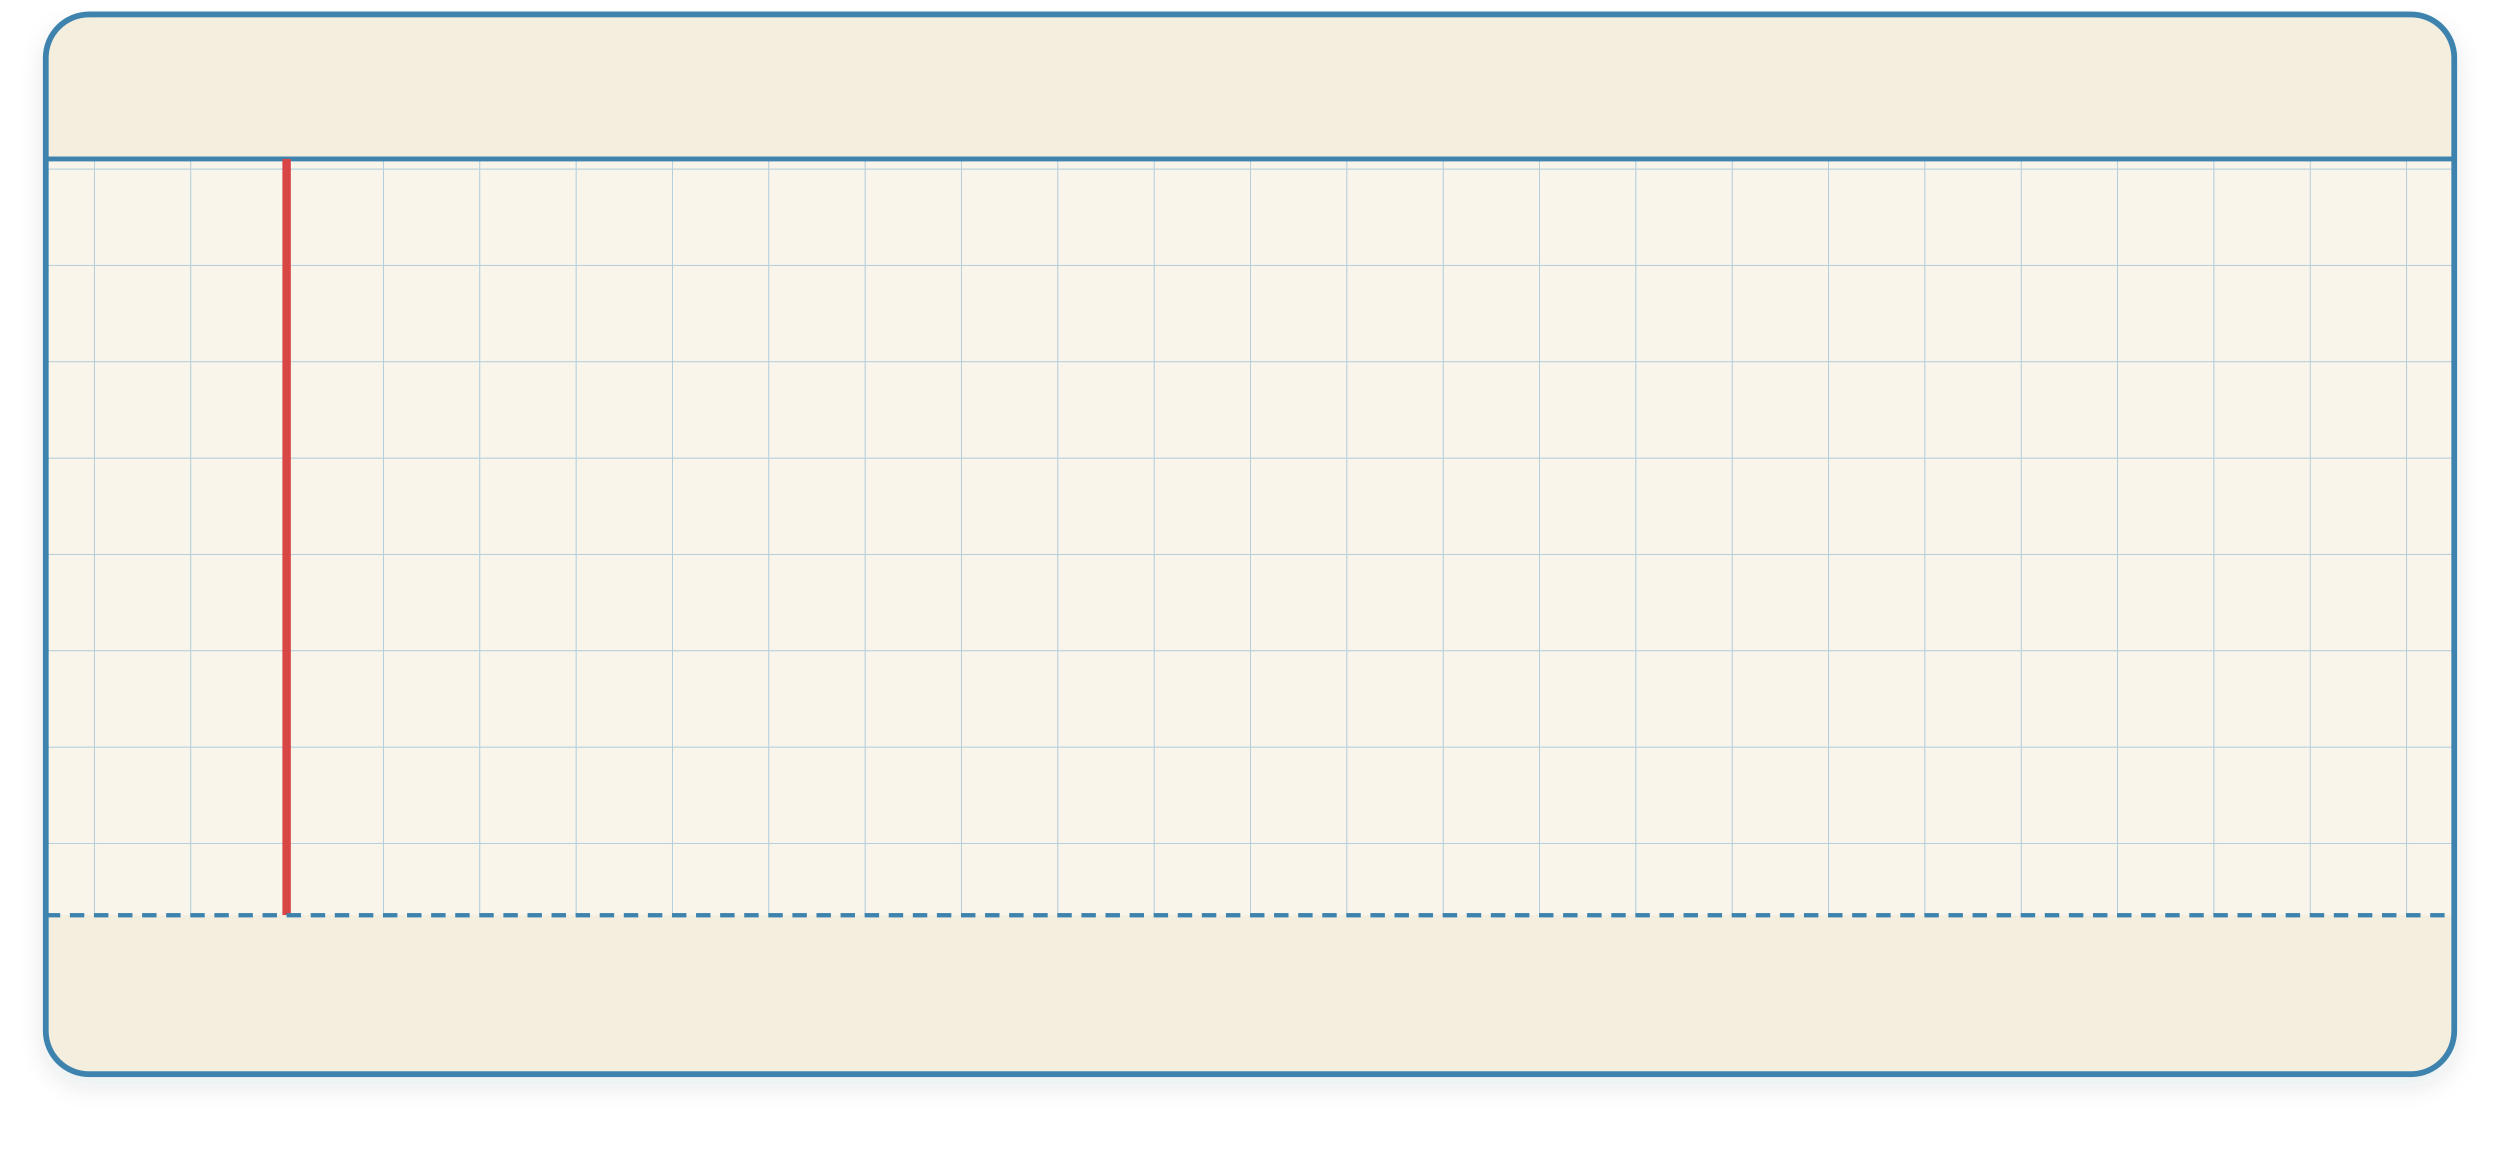
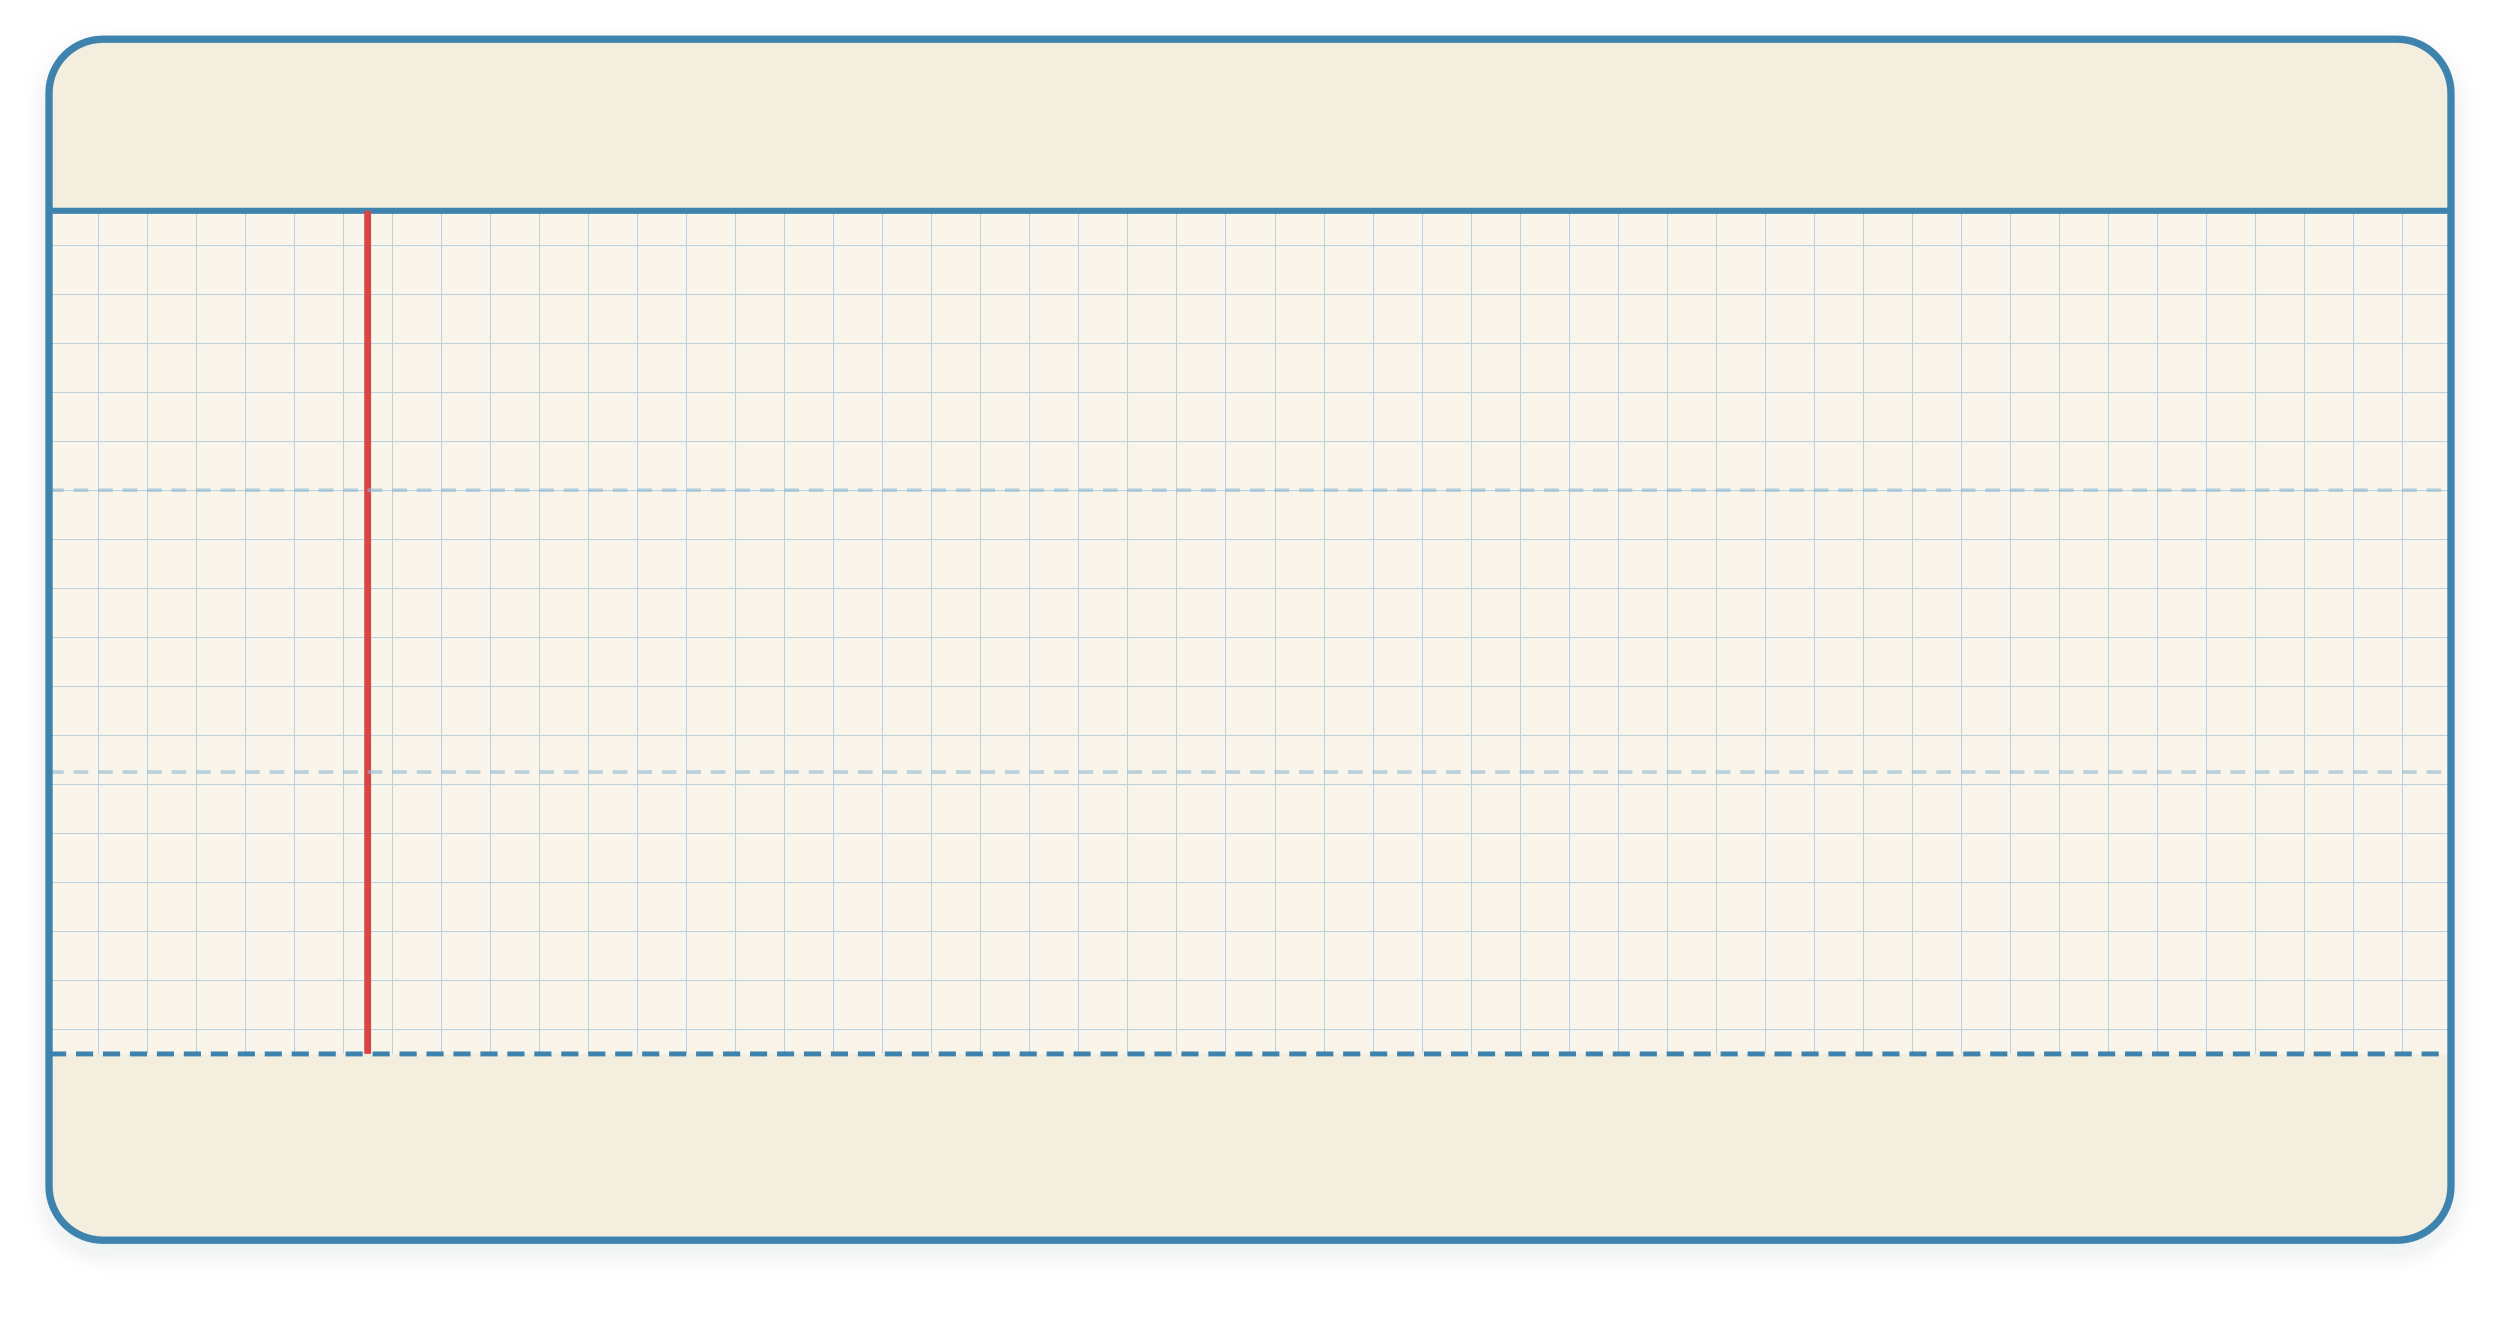
- <svg xmlns="http://www.w3.org/2000/svg" viewBox="1 10 1038 481" width="1038" height="481">
+ <svg xmlns="http://www.w3.org/2000/svg" viewBox="0 0 1020 540" width="1020" height="540">
  <defs>
-     <filter id="modal-shadow" x="-10%" y="-10%" width="125%" height="130%">
-       <feDropShadow dx="0" dy="16" stdDeviation="16" flood-color="#182E3E" flood-opacity="0.18" />
-       <feDropShadow dx="0" dy="4" stdDeviation="5" flood-color="#182E3E" flood-opacity="0.1" />
+     <filter id="dlgCleanShadow" x="-10%" y="-10%" width="125%" height="130%">
+       <feDropShadow dx="0" dy="16" stdDeviation="16" flood-color="#182E3E" flood-opacity="0.22" />
+       <feDropShadow dx="0" dy="4" stdDeviation="5" flood-color="#182E3E" flood-opacity="0.10" />
    </filter>
-     <pattern id="modal-grid-pattern" width="40" height="40" patternUnits="userSpaceOnUse">
-       <path d="M 40 0 L 0 0 0 40" fill="none" stroke="#90BBD4" stroke-width="0.85" opacity="0.65" />
+     <pattern id="dlgCleanGrid" width="20" height="20" patternUnits="userSpaceOnUse">
+       <path d="M 20 0 L 0 0 0 20" fill="none" stroke="#90BBD4" stroke-width="0.85" opacity="0.6" />
    </pattern>
-     <clipPath id="modal-clip">
-       <rect x="20" y="16" width="1000" height="440" rx="18" />
+     <clipPath id="dlgCleanClip">
+       <rect x="20" y="16" width="980" height="490" rx="22" />
    </clipPath>
  </defs>
-   <g filter="url(#modal-shadow)">
-     <g clip-path="url(#modal-clip)">
-       <rect x="20" y="16" width="1000" height="440" fill="#FAF5EB" />
-       <rect x="20" y="76" width="1000" height="314" fill="url(#modal-grid-pattern)" />
-       <rect x="20" y="16" width="1000" height="60" fill="#F4EEDF" />
-       <line x1="20" y1="76" x2="1020" y2="76" stroke="#3D83AE" stroke-width="2" />
-       <line x1="120" y1="76" x2="120" y2="390" stroke="#D84444" stroke-width="3.5" />
-       <rect x="20" y="390" width="1000" height="66" fill="#F4EEDF" />
-       <line x1="20" y1="390" x2="1020" y2="390" stroke="#3D83AE" stroke-width="1.8" stroke-dasharray="6 4" />
+   <g filter="url(#dlgCleanShadow)">
+     <g clip-path="url(#dlgCleanClip)">
+       <rect x="20" y="16" width="980" height="490" fill="#FAF5EB" />
+       <rect x="20" y="86" width="980" height="344" fill="url(#dlgCleanGrid)" />
+       <rect x="20" y="16" width="980" height="70" fill="#F4EEDF" />
+       <line x1="20" y1="86" x2="1000" y2="86" stroke="#3D83AE" stroke-width="2.5" />
+       <line x1="150" y1="86" x2="150" y2="430" stroke="#D84444" stroke-width="2.8" />
+       <line x1="20" y1="200" x2="1000" y2="200" stroke="#8FB9D2" stroke-width="1.5" stroke-dasharray="6 4" opacity="0.6" />
+       <line x1="20" y1="315" x2="1000" y2="315" stroke="#8FB9D2" stroke-width="1.5" stroke-dasharray="6 4" opacity="0.6" />
+       <rect x="20" y="430" width="980" height="76" fill="#F4EEDF" />
+       <line x1="20" y1="430" x2="1000" y2="430" stroke="#3D83AE" stroke-width="2" stroke-dasharray="7 4" />
    </g>
-     <rect x="20" y="16" width="1000" height="440" rx="18" fill="none" stroke="#3D83AE" stroke-width="2.4" />
+     <rect x="20" y="16" width="980" height="490" rx="22" fill="none" stroke="#3D83AE" stroke-width="3" />
  </g>
</svg>
